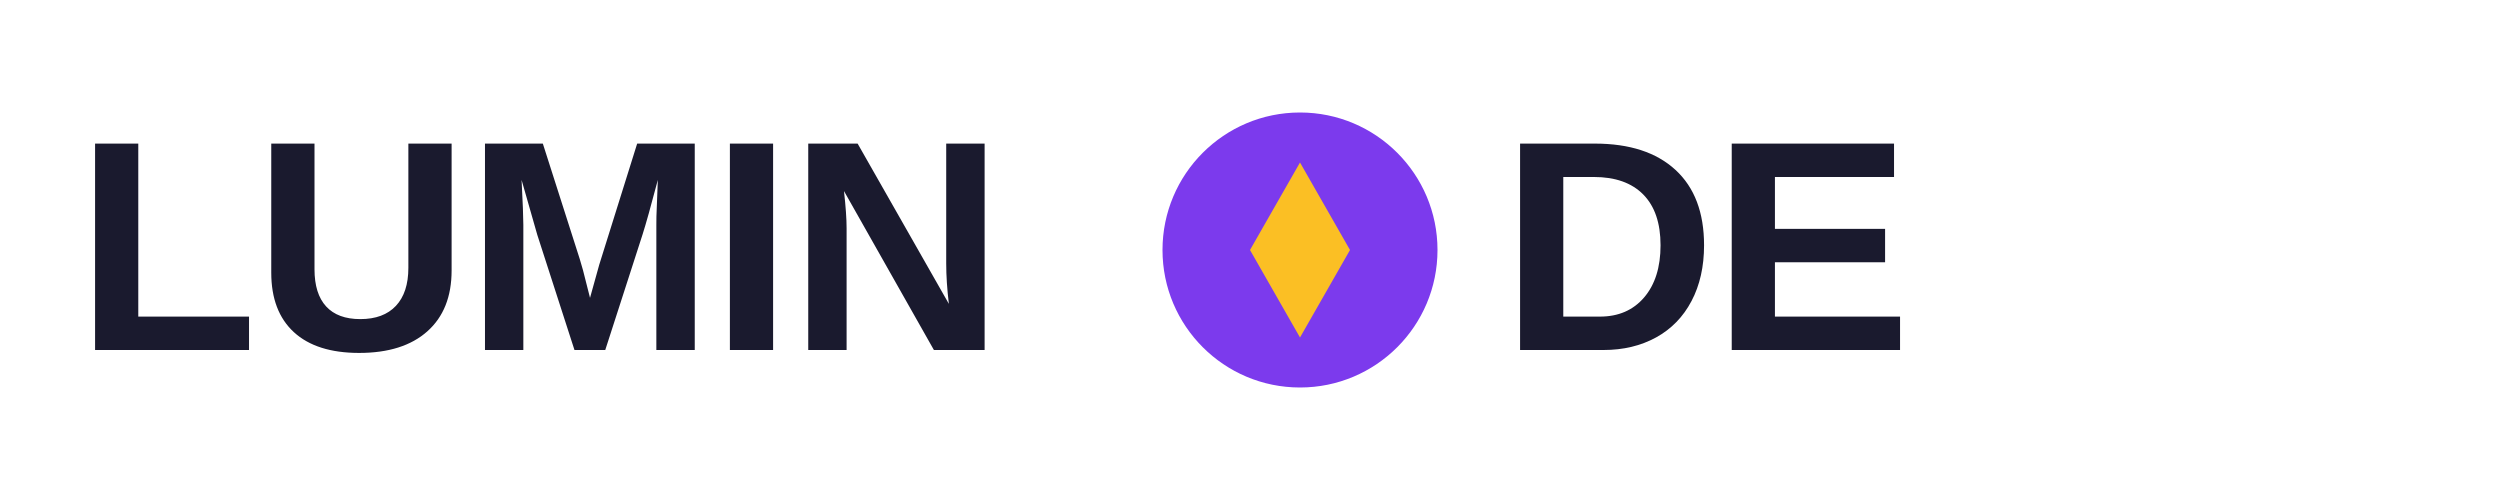
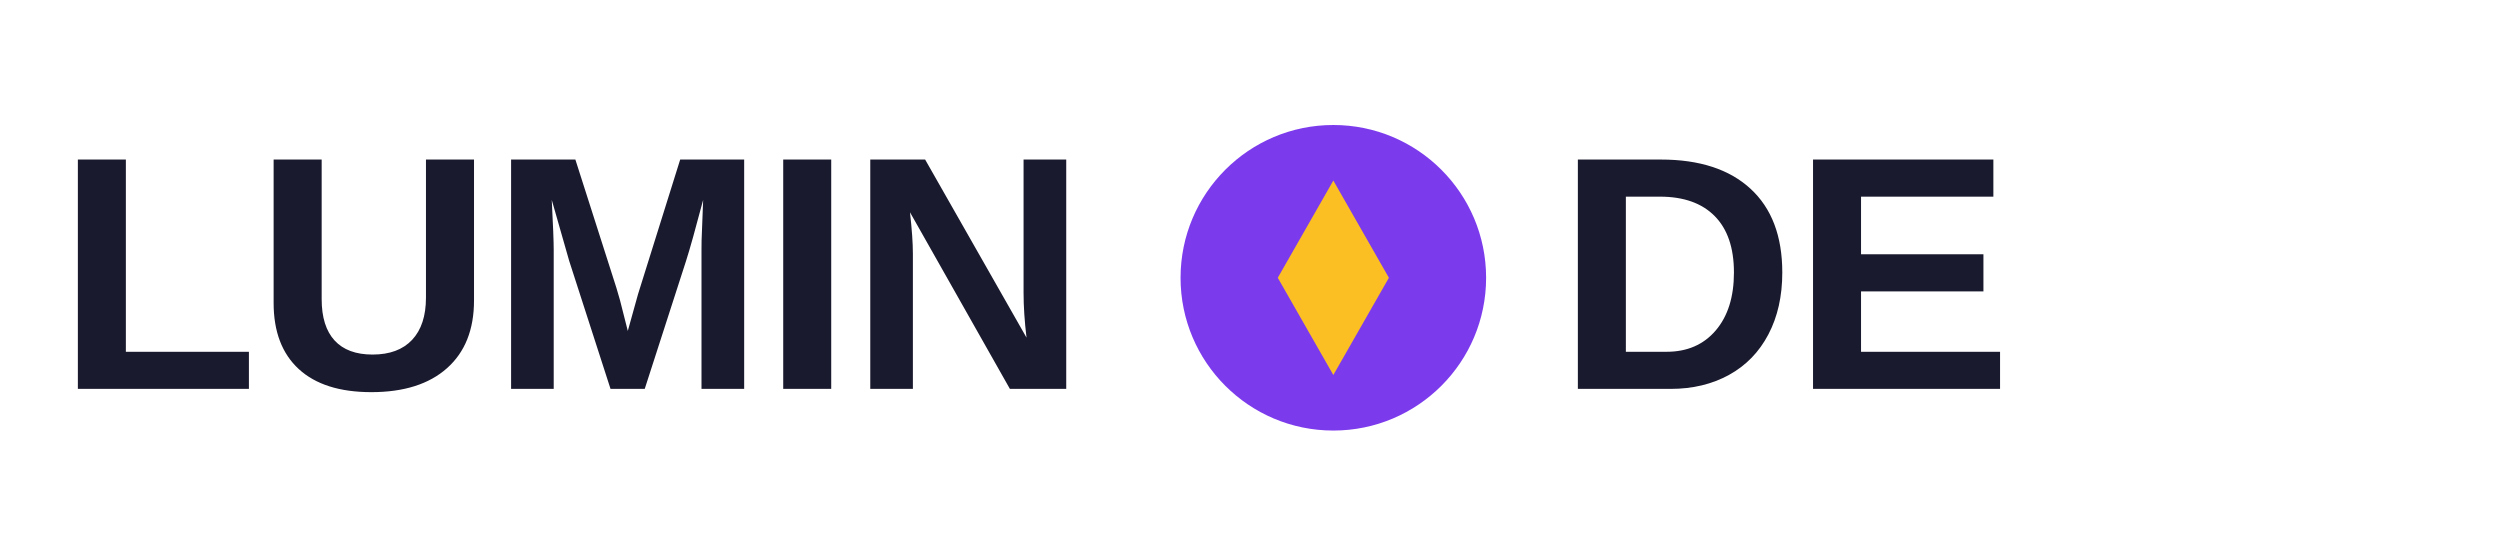
- <svg xmlns="http://www.w3.org/2000/svg" viewBox="0 0 1000 200" fill="none">
-   <text x="30" y="140" font-family="Arial, sans-serif" font-size="120" font-weight="900" fill="#1a1a2e" letter-spacing="-2">LUMIN</text>
-   <circle cx="520" cy="100" r="55" fill="#7c3aed" />
-   <path d="M520 65 L540 100 L520 135 L500 100 Z" fill="#fbbf24" />
-   <text x="600" y="140" font-family="Arial, sans-serif" font-size="120" font-weight="900" fill="#1a1a2e" letter-spacing="-2">DE</text>
+ <svg xmlns="http://www.w3.org/2000/svg" viewBox="0 0 900 200" fill="none" preserveAspectRatio="xMidYMid meet">
+   <text x="20" y="140" font-family="Arial, sans-serif" font-size="120" font-weight="900" fill="#1a1a2e" letter-spacing="-2">LUMIN</text>
+   <circle cx="480" cy="100" r="55" fill="#7c3aed" />
+   <path d="M480 65 L500 100 L480 135 L460 100 Z" fill="#fbbf24" />
+   <text x="560" y="140" font-family="Arial, sans-serif" font-size="120" font-weight="900" fill="#1a1a2e" letter-spacing="-2">DE</text>
</svg>
